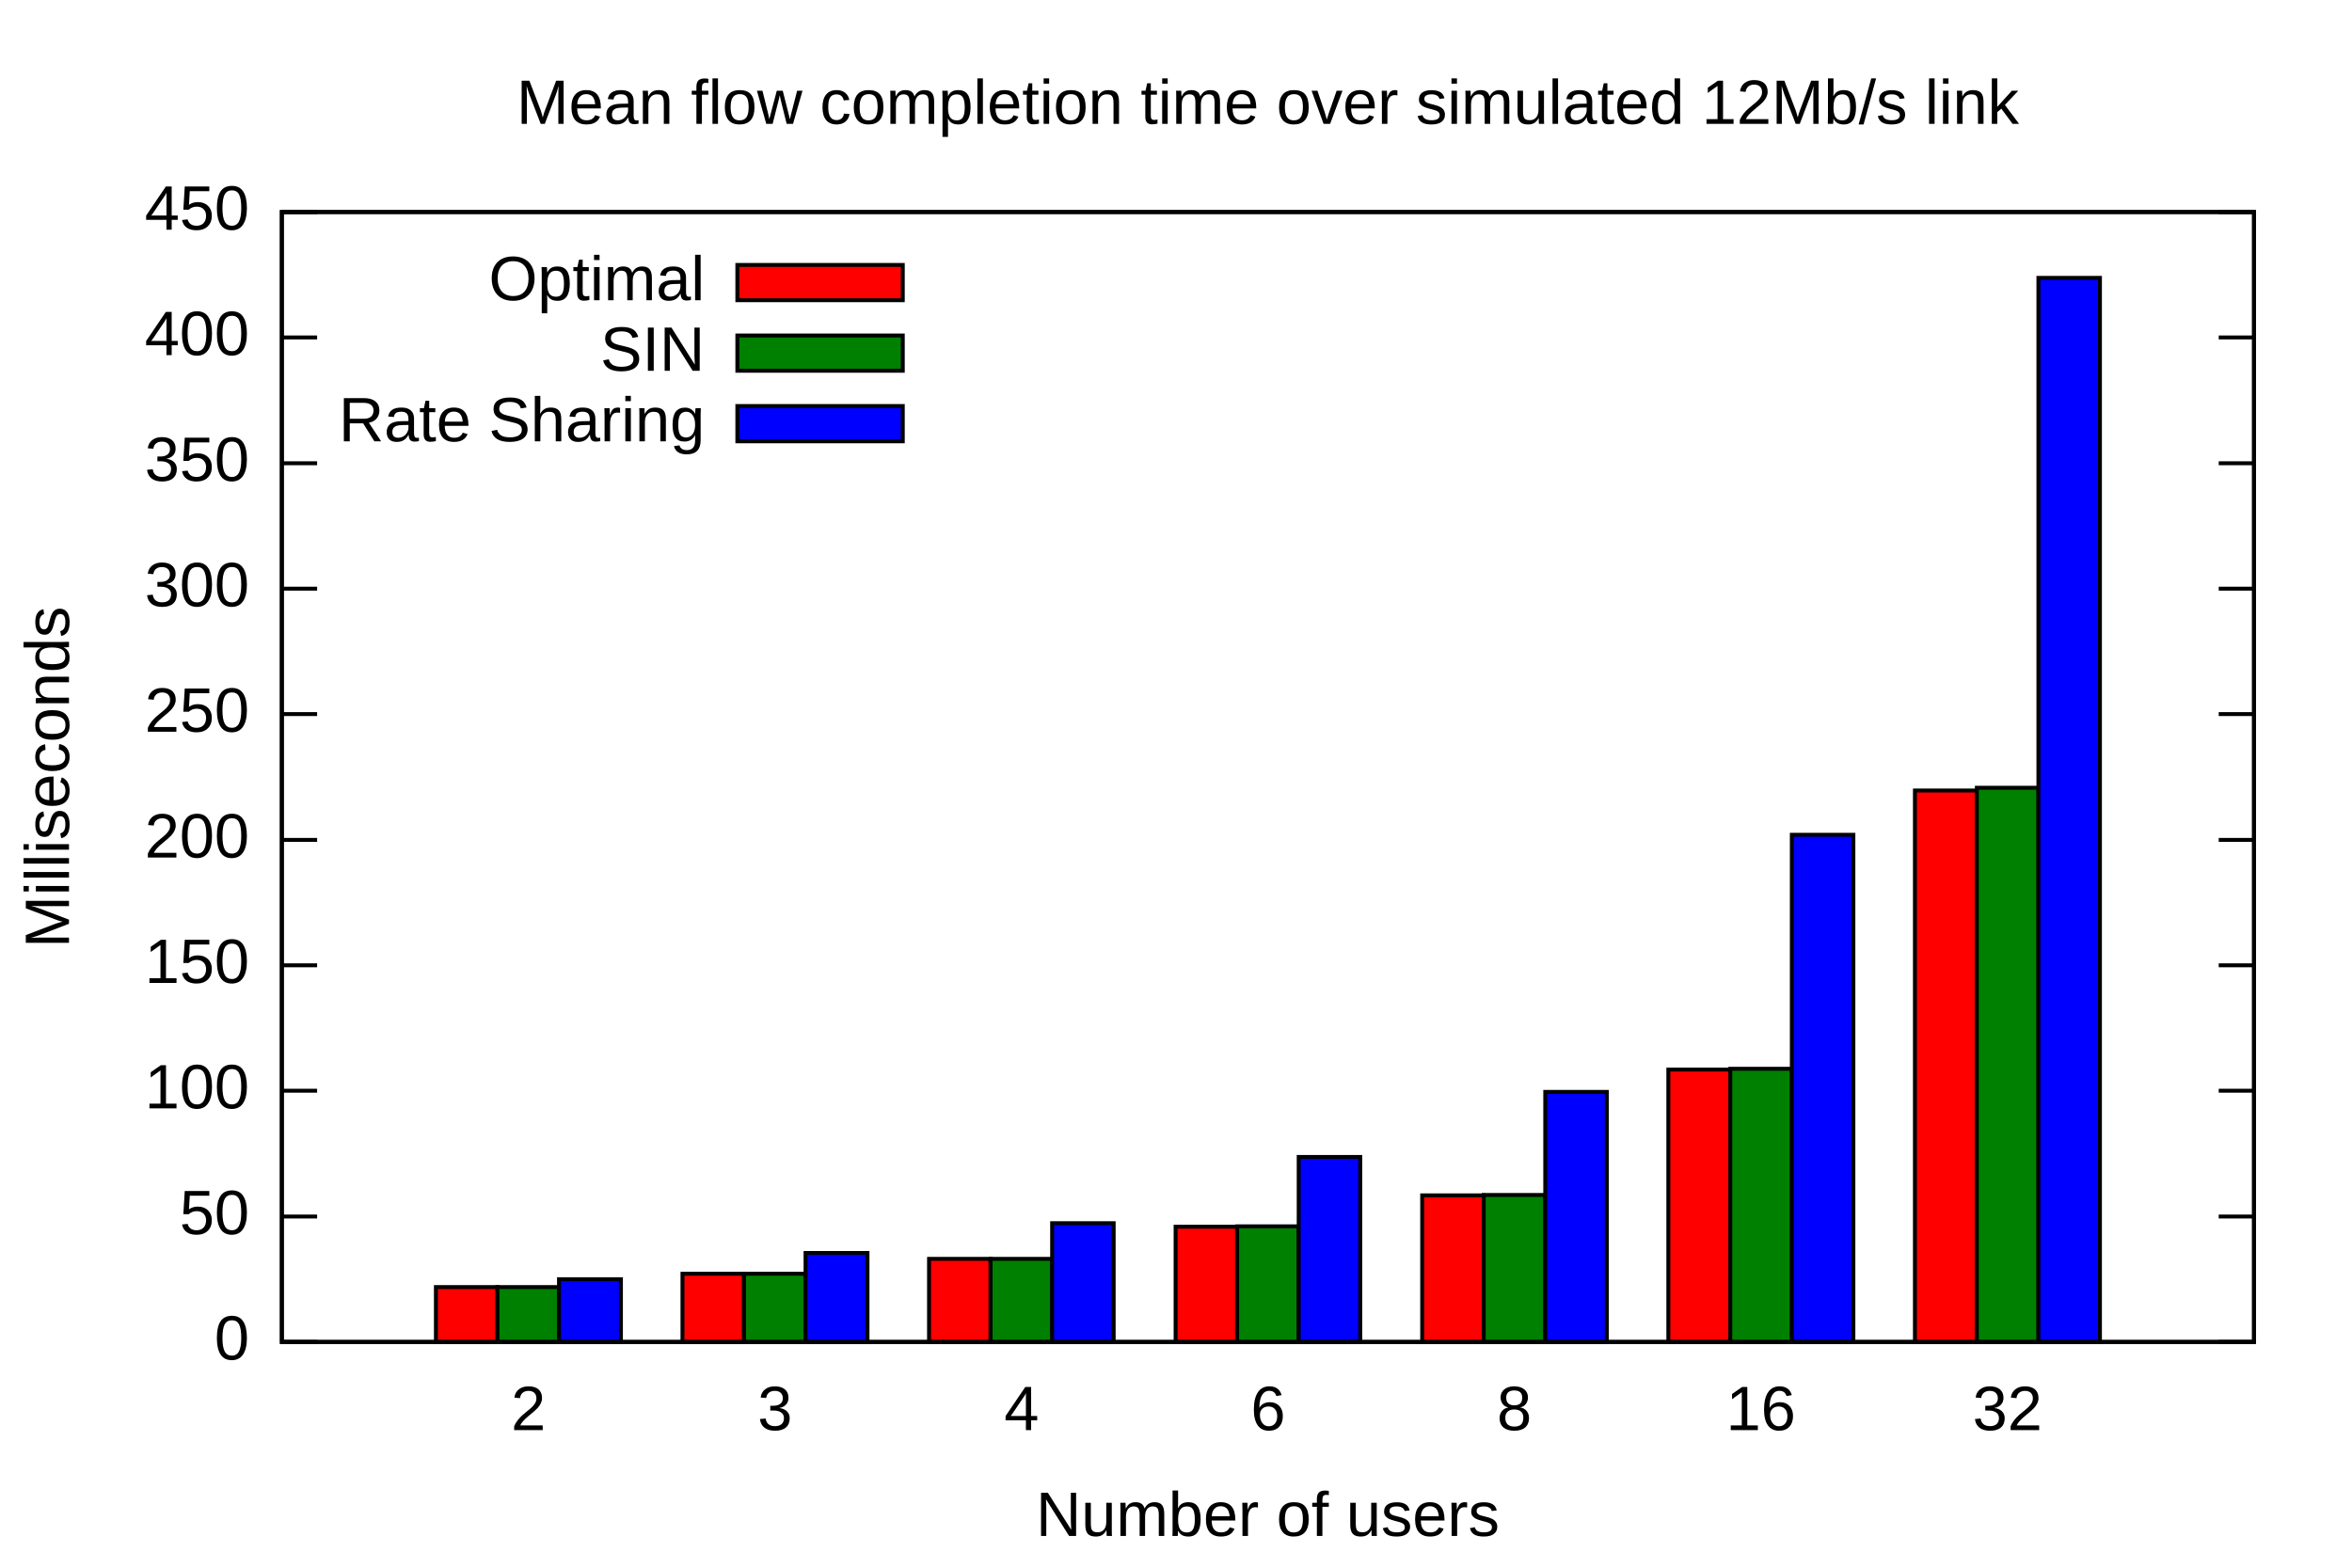
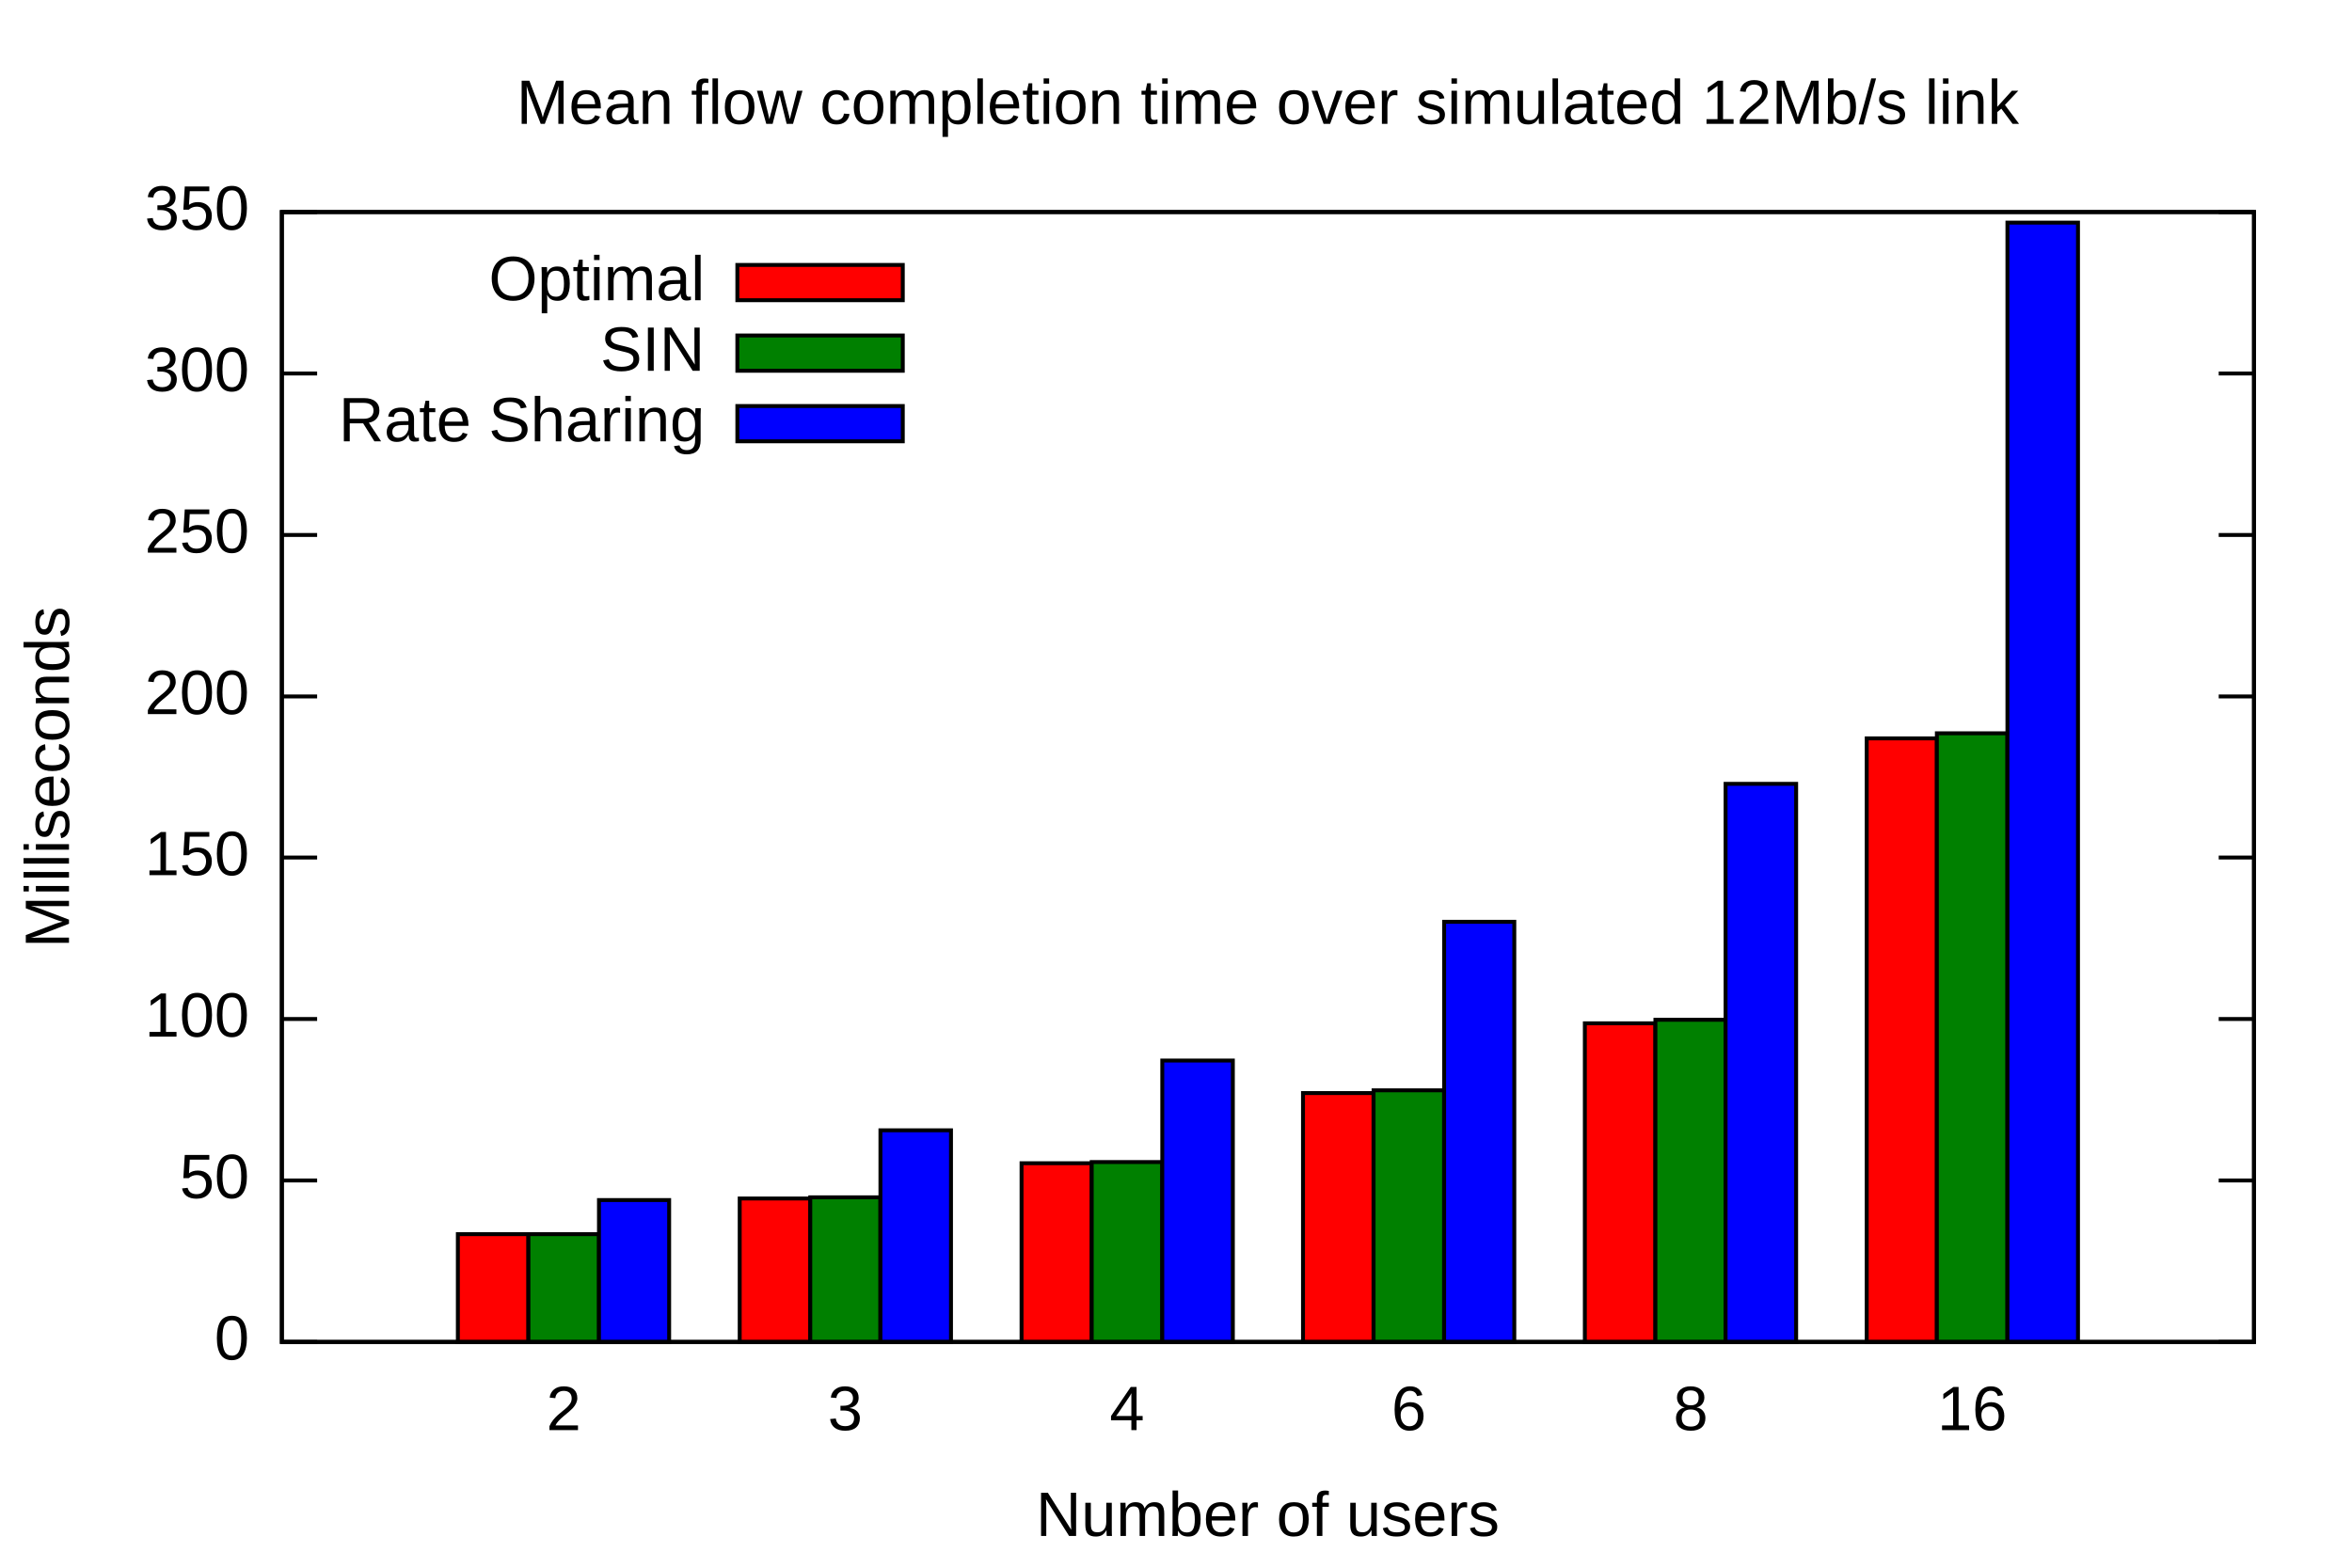
<svg xmlns="http://www.w3.org/2000/svg" xmlns:xlink="http://www.w3.org/1999/xlink" width="600" height="400" viewBox="0 0 600 400">
  <g id="gnuplot_canvas">
    <rect x="0" y="0" width="600" height="400" fill="none" />
    <defs>
      <circle id="gpDot" r="0.5" stroke-width="0.5" />
      <path id="gpPt0" stroke-width="0.222" stroke="currentColor" d="M-1,0 h2 M0,-1 v2" />
      <path id="gpPt1" stroke-width="0.222" stroke="currentColor" d="M-1,-1 L1,1 M1,-1 L-1,1" />
      <path id="gpPt2" stroke-width="0.222" stroke="currentColor" d="M-1,0 L1,0 M0,-1 L0,1 M-1,-1 L1,1 M-1,1 L1,-1" />
      <rect id="gpPt3" stroke-width="0.222" stroke="currentColor" x="-1" y="-1" width="2" height="2" />
      <rect id="gpPt4" stroke-width="0.222" stroke="currentColor" fill="currentColor" x="-1" y="-1" width="2" height="2" />
      <circle id="gpPt5" stroke-width="0.222" stroke="currentColor" cx="0" cy="0" r="1" />
      <use xlink:href="#gpPt5" id="gpPt6" fill="currentColor" stroke="none" />
      <path id="gpPt7" stroke-width="0.222" stroke="currentColor" d="M0,-1.33 L-1.33,0.67 L1.33,0.67 z" />
      <use xlink:href="#gpPt7" id="gpPt8" fill="currentColor" stroke="none" />
      <use xlink:href="#gpPt7" id="gpPt9" stroke="currentColor" transform="rotate(180)" />
      <use xlink:href="#gpPt9" id="gpPt10" fill="currentColor" stroke="none" />
      <use xlink:href="#gpPt3" id="gpPt11" stroke="currentColor" transform="rotate(45)" />
      <use xlink:href="#gpPt11" id="gpPt12" fill="currentColor" stroke="none" />
    </defs>
    <g style="fill:none; color:white; stroke:currentColor; stroke-width:1.00; stroke-linecap:butt; stroke-linejoin:miter">
</g>
    <g style="fill:none; color:black; stroke:currentColor; stroke-width:1.00; stroke-linecap:butt; stroke-linejoin:miter">
      <path stroke="black" d="M71.9,342.4 L80.9,342.4 M575.0,342.4 L566.0,342.4  h0.01" />
      <g transform="translate(63.6,346.9)" style="stroke:none; fill:black; font-family:arial; font-size:12.00pt; text-anchor:end">
        <text> 0</text>
      </g>
-       <path stroke="black" d="M71.9,310.4 L80.9,310.4 M575.0,310.4 L566.0,310.4  h0.01" />
-       <g transform="translate(63.6,314.9)" style="stroke:none; fill:black; font-family:arial; font-size:12.00pt; text-anchor:end">
+       <path stroke="black" d="M71.9,301.2 L80.9,301.2 M575.0,301.2 L566.0,301.2  h0.01" />
+       <g transform="translate(63.6,305.7)" style="stroke:none; fill:black; font-family:arial; font-size:12.00pt; text-anchor:end">
        <text> 50</text>
      </g>
-       <path stroke="black" d="M71.9,278.3 L80.9,278.3 M575.0,278.3 L566.0,278.3  h0.01" />
-       <g transform="translate(63.6,282.8)" style="stroke:none; fill:black; font-family:arial; font-size:12.00pt; text-anchor:end">
+       <path stroke="black" d="M71.9,260.0 L80.9,260.0 M575.0,260.0 L566.0,260.0  h0.01" />
+       <g transform="translate(63.6,264.5)" style="stroke:none; fill:black; font-family:arial; font-size:12.00pt; text-anchor:end">
        <text> 100</text>
      </g>
-       <path stroke="black" d="M71.9,246.3 L80.9,246.3 M575.0,246.3 L566.0,246.3  h0.01" />
-       <g transform="translate(63.6,250.8)" style="stroke:none; fill:black; font-family:arial; font-size:12.00pt; text-anchor:end">
+       <path stroke="black" d="M71.9,218.8 L80.9,218.8 M575.0,218.8 L566.0,218.8  h0.01" />
+       <g transform="translate(63.6,223.3)" style="stroke:none; fill:black; font-family:arial; font-size:12.00pt; text-anchor:end">
        <text> 150</text>
      </g>
-       <path stroke="black" d="M71.9,214.3 L80.9,214.3 M575.0,214.3 L566.0,214.3  h0.01" />
-       <g transform="translate(63.6,218.8)" style="stroke:none; fill:black; font-family:arial; font-size:12.00pt; text-anchor:end">
+       <path stroke="black" d="M71.9,177.7 L80.9,177.7 M575.0,177.7 L566.0,177.7  h0.01" />
+       <g transform="translate(63.6,182.2)" style="stroke:none; fill:black; font-family:arial; font-size:12.00pt; text-anchor:end">
        <text> 200</text>
      </g>
-       <path stroke="black" d="M71.9,182.2 L80.9,182.2 M575.0,182.2 L566.0,182.2  h0.01" />
-       <g transform="translate(63.6,186.7)" style="stroke:none; fill:black; font-family:arial; font-size:12.00pt; text-anchor:end">
+       <path stroke="black" d="M71.9,136.5 L80.9,136.5 M575.0,136.5 L566.0,136.5  h0.01" />
+       <g transform="translate(63.6,141.0)" style="stroke:none; fill:black; font-family:arial; font-size:12.00pt; text-anchor:end">
        <text> 250</text>
      </g>
-       <path stroke="black" d="M71.9,150.2 L80.9,150.2 M575.0,150.2 L566.0,150.2  h0.01" />
-       <g transform="translate(63.6,154.7)" style="stroke:none; fill:black; font-family:arial; font-size:12.00pt; text-anchor:end">
+       <path stroke="black" d="M71.9,95.3 L80.9,95.3 M575.0,95.3 L566.0,95.3  h0.01" />
+       <g transform="translate(63.6,99.8)" style="stroke:none; fill:black; font-family:arial; font-size:12.00pt; text-anchor:end">
        <text> 300</text>
-       </g>
-       <path stroke="black" d="M71.9,118.2 L80.9,118.2 M575.0,118.2 L566.0,118.2  h0.01" />
-       <g transform="translate(63.6,122.7)" style="stroke:none; fill:black; font-family:arial; font-size:12.00pt; text-anchor:end">
-         <text> 350</text>
-       </g>
-       <path stroke="black" d="M71.9,86.1 L80.9,86.1 M575.0,86.1 L566.0,86.1  h0.01" />
-       <g transform="translate(63.6,90.6)" style="stroke:none; fill:black; font-family:arial; font-size:12.00pt; text-anchor:end">
-         <text> 400</text>
      </g>
      <path stroke="black" d="M71.9,54.1 L80.9,54.1 M575.0,54.1 L566.0,54.1  h0.01" />
      <g transform="translate(63.6,58.6)" style="stroke:none; fill:black; font-family:arial; font-size:12.00pt; text-anchor:end">
-         <text> 450</text>
+         <text> 350</text>
      </g>
-       <path stroke="black" d="M134.8,342.4 L134.8,333.4  h0.01" />
-       <g transform="translate(134.8,364.9)" style="stroke:none; fill:black; font-family:arial; font-size:12.00pt; text-anchor:middle">
+       <path stroke="black" d="M143.8,342.4 L143.8,333.4  h0.01" />
+       <g transform="translate(143.8,364.9)" style="stroke:none; fill:black; font-family:arial; font-size:12.00pt; text-anchor:middle">
        <text>2</text>
      </g>
-       <path stroke="black" d="M197.7,342.4 L197.7,333.4  h0.01" />
-       <g transform="translate(197.7,364.9)" style="stroke:none; fill:black; font-family:arial; font-size:12.00pt; text-anchor:middle">
+       <path stroke="black" d="M215.6,342.4 L215.6,333.4  h0.01" />
+       <g transform="translate(215.6,364.9)" style="stroke:none; fill:black; font-family:arial; font-size:12.00pt; text-anchor:middle">
        <text>3</text>
      </g>
-       <path stroke="black" d="M260.6,342.4 L260.6,333.4  h0.01" />
-       <g transform="translate(260.6,364.9)" style="stroke:none; fill:black; font-family:arial; font-size:12.00pt; text-anchor:middle">
+       <path stroke="black" d="M287.5,342.4 L287.5,333.4  h0.01" />
+       <g transform="translate(287.5,364.9)" style="stroke:none; fill:black; font-family:arial; font-size:12.00pt; text-anchor:middle">
        <text>4</text>
      </g>
-       <path stroke="black" d="M323.5,342.4 L323.5,333.4  h0.01" />
-       <g transform="translate(323.5,364.9)" style="stroke:none; fill:black; font-family:arial; font-size:12.00pt; text-anchor:middle">
+       <path stroke="black" d="M359.4,342.4 L359.4,333.4  h0.01" />
+       <g transform="translate(359.4,364.9)" style="stroke:none; fill:black; font-family:arial; font-size:12.00pt; text-anchor:middle">
        <text>6</text>
      </g>
-       <path stroke="black" d="M386.3,342.4 L386.3,333.4  h0.01" />
-       <g transform="translate(386.3,364.9)" style="stroke:none; fill:black; font-family:arial; font-size:12.00pt; text-anchor:middle">
+       <path stroke="black" d="M431.3,342.4 L431.3,333.4  h0.01" />
+       <g transform="translate(431.3,364.9)" style="stroke:none; fill:black; font-family:arial; font-size:12.00pt; text-anchor:middle">
        <text>8</text>
      </g>
-       <path stroke="black" d="M449.2,342.4 L449.2,333.4  h0.01" />
-       <g transform="translate(449.2,364.9)" style="stroke:none; fill:black; font-family:arial; font-size:12.00pt; text-anchor:middle">
+       <path stroke="black" d="M503.1,342.4 L503.1,333.4  h0.01" />
+       <g transform="translate(503.1,364.9)" style="stroke:none; fill:black; font-family:arial; font-size:12.00pt; text-anchor:middle">
        <text>16</text>
-       </g>
-       <path stroke="black" d="M512.1,342.4 L512.1,333.4  h0.01" />
-       <g transform="translate(512.1,364.9)" style="stroke:none; fill:black; font-family:arial; font-size:12.00pt; text-anchor:middle">
-         <text>32</text>
      </g>
      <path stroke="black" d="M71.9,54.1 L71.9,342.4 L575.0,342.4 L575.0,54.1 L71.9,54.1 Z  h0.01" />
      <g transform="translate(17.6,198.3) rotate(270)" style="stroke:none; fill:black; font-family:arial; font-size:12.00pt; text-anchor:middle">
        <text>Milliseconds</text>
      </g>
      <g transform="translate(323.4,391.9)" style="stroke:none; fill:black; font-family:arial; font-size:12.00pt; text-anchor:middle">
        <text>Number of users</text>
      </g>
      <g transform="translate(323.4,31.6)" style="stroke:none; fill:black; font-family:arial; font-size:12.00pt; text-anchor:middle">
        <text>Mean flow completion time over simulated 12Mb/s link</text>
      </g>
    </g>
    <g id="delay_ratio_plot_1">
      <g style="fill:none; color:red; stroke:currentColor; stroke-width:1.00; stroke-linecap:butt; stroke-linejoin:miter">
        <g transform="translate(179.8,76.6)" style="stroke:none; fill:black; font-family:arial; font-size:12.00pt; text-anchor:end">
          <text>Optimal</text>
        </g>
        <g style="stroke:none; shape-rendering:crispEdges">
          <polygon fill="currentColor" points="188.1,76.6 230.3,76.6 230.3,67.6 188.1,67.6 " />
        </g>
        <path stroke="black" d="M188.1,76.6 L230.3,76.6 L230.3,67.6 L188.1,67.6 L188.1,76.6 Z  h0.01" />
        <g style="stroke:none; shape-rendering:crispEdges">
-           <polygon fill="currentColor" points="111.2,342.4 127.0,342.4 127.0,328.3 111.2,328.3 " />
+           <polygon fill="currentColor" points="116.8,342.4 134.9,342.4 134.9,314.8 116.8,314.8 " />
        </g>
-         <path stroke="black" d="M111.2,342.4 L111.2,328.4 L126.9,328.4 L126.9,342.4 L111.2,342.4 Z  h0.01" />
+         <path stroke="black" d="M116.8,342.4 L116.8,314.9 L134.8,314.9 L134.8,342.4 L116.8,342.4 Z  h0.01" />
        <g style="stroke:none; shape-rendering:crispEdges">
-           <polygon fill="currentColor" points="174.1,342.4 189.9,342.4 189.9,324.9 174.1,324.9 " />
+           <polygon fill="currentColor" points="188.7,342.4 206.8,342.4 206.8,305.7 188.7,305.7 " />
        </g>
-         <path stroke="black" d="M174.1,342.4 L174.1,325.0 L189.8,325.0 L189.8,342.4 L174.1,342.4 Z  h0.01" />
+         <path stroke="black" d="M188.7,342.4 L188.7,305.8 L206.7,305.8 L206.7,342.4 L188.7,342.4 Z  h0.01" />
        <g style="stroke:none; shape-rendering:crispEdges">
-           <polygon fill="currentColor" points="237.0,342.4 252.8,342.4 252.8,321.1 237.0,321.1 " />
+           <polygon fill="currentColor" points="260.6,342.4 278.6,342.4 278.6,296.7 260.6,296.7 " />
        </g>
-         <path stroke="black" d="M237.0,342.4 L237.0,321.2 L252.7,321.2 L252.7,342.4 L237.0,342.4 Z  h0.01" />
+         <path stroke="black" d="M260.6,342.4 L260.6,296.8 L278.5,296.8 L278.5,342.4 L260.6,342.4 Z  h0.01" />
        <g style="stroke:none; shape-rendering:crispEdges">
-           <polygon fill="currentColor" points="299.9,342.4 315.7,342.4 315.7,312.9 299.9,312.9 " />
+           <polygon fill="currentColor" points="332.4,342.4 350.5,342.4 350.5,278.8 332.4,278.8 " />
        </g>
-         <path stroke="black" d="M299.9,342.4 L299.9,313.0 L315.6,313.0 L315.6,342.4 L299.9,342.4 Z  h0.01" />
+         <path stroke="black" d="M332.4,342.4 L332.4,278.9 L350.4,278.9 L350.4,342.4 L332.4,342.4 Z  h0.01" />
        <g style="stroke:none; shape-rendering:crispEdges">
-           <polygon fill="currentColor" points="362.8,342.4 378.6,342.4 378.6,304.9 362.8,304.9 " />
+           <polygon fill="currentColor" points="404.3,342.4 422.4,342.4 422.4,261.0 404.3,261.0 " />
        </g>
-         <path stroke="black" d="M362.8,342.4 L362.8,305.0 L378.5,305.0 L378.5,342.4 L362.8,342.4 Z  h0.01" />
+         <path stroke="black" d="M404.3,342.4 L404.3,261.1 L422.3,261.1 L422.3,342.4 L404.3,342.4 Z  h0.01" />
        <g style="stroke:none; shape-rendering:crispEdges">
-           <polygon fill="currentColor" points="425.6,342.4 441.5,342.4 441.5,272.8 425.6,272.8 " />
+           <polygon fill="currentColor" points="476.2,342.4 494.2,342.4 494.2,188.3 476.2,188.3 " />
        </g>
-         <path stroke="black" d="M425.6,342.4 L425.6,272.9 L441.4,272.9 L441.4,342.4 L425.6,342.4 Z  h0.01" />
-         <g style="stroke:none; shape-rendering:crispEdges">
-           <polygon fill="currentColor" points="488.5,342.4 504.4,342.4 504.4,201.6 488.5,201.6 " />
-         </g>
-         <path stroke="black" d="M488.5,342.4 L488.5,201.7 L504.3,201.7 L504.3,342.4 L488.5,342.4 Z  h0.01" />
+         <path stroke="black" d="M476.2,342.4 L476.2,188.4 L494.1,188.4 L494.1,342.4 L476.2,342.4 Z  h0.01" />
      </g>
    </g>
    <g id="delay_ratio_plot_2">
      <g style="fill:none; color:green; stroke:currentColor; stroke-width:1.00; stroke-linecap:butt; stroke-linejoin:miter">
        <g transform="translate(179.8,94.6)" style="stroke:none; fill:black; font-family:arial; font-size:12.00pt; text-anchor:end">
          <text>SIN</text>
        </g>
        <g style="stroke:none; shape-rendering:crispEdges">
          <polygon fill="currentColor" points="188.1,94.6 230.3,94.6 230.3,85.6 188.1,85.6 " />
        </g>
        <path stroke="black" d="M188.1,94.6 L230.3,94.6 L230.3,85.6 L188.1,85.6 L188.1,94.6 Z  h0.01" />
        <g style="stroke:none; shape-rendering:crispEdges">
-           <polygon fill="currentColor" points="126.9,342.4 142.7,342.4 142.7,328.3 126.9,328.3 " />
+           <polygon fill="currentColor" points="134.8,342.4 152.9,342.4 152.9,314.8 134.8,314.8 " />
        </g>
-         <path stroke="black" d="M126.9,342.4 L126.9,328.4 L142.6,328.4 L142.6,342.4 L126.9,342.4 Z  h0.01" />
+         <path stroke="black" d="M134.8,342.4 L134.8,314.9 L152.8,314.9 L152.8,342.4 L134.8,342.4 Z  h0.01" />
        <g style="stroke:none; shape-rendering:crispEdges">
-           <polygon fill="currentColor" points="189.8,342.4 205.6,342.4 205.6,324.9 189.8,324.9 " />
+           <polygon fill="currentColor" points="206.7,342.4 224.7,342.4 224.7,305.4 206.7,305.4 " />
        </g>
-         <path stroke="black" d="M189.8,342.4 L189.8,325.0 L205.5,325.0 L205.5,342.4 L189.8,342.4 Z  h0.01" />
+         <path stroke="black" d="M206.7,342.4 L206.7,305.5 L224.6,305.5 L224.6,342.4 L206.7,342.4 Z  h0.01" />
        <g style="stroke:none; shape-rendering:crispEdges">
-           <polygon fill="currentColor" points="252.7,342.4 268.5,342.4 268.5,321.1 252.7,321.1 " />
+           <polygon fill="currentColor" points="278.5,342.4 296.6,342.4 296.6,296.4 278.5,296.4 " />
        </g>
-         <path stroke="black" d="M252.7,342.4 L252.7,321.2 L268.4,321.2 L268.4,342.4 L252.7,342.4 Z  h0.01" />
+         <path stroke="black" d="M278.5,342.4 L278.5,296.5 L296.5,296.5 L296.5,342.4 L278.5,342.4 Z  h0.01" />
        <g style="stroke:none; shape-rendering:crispEdges">
-           <polygon fill="currentColor" points="315.6,342.4 331.4,342.4 331.4,312.8 315.6,312.8 " />
+           <polygon fill="currentColor" points="350.4,342.4 368.5,342.4 368.5,278.1 350.4,278.1 " />
        </g>
-         <path stroke="black" d="M315.6,342.4 L315.6,312.9 L331.3,312.9 L331.3,342.4 L315.6,342.4 Z  h0.01" />
+         <path stroke="black" d="M350.4,342.4 L350.4,278.2 L368.4,278.2 L368.4,342.4 L350.4,342.4 Z  h0.01" />
        <g style="stroke:none; shape-rendering:crispEdges">
-           <polygon fill="currentColor" points="378.5,342.4 394.3,342.4 394.3,304.8 378.5,304.8 " />
+           <polygon fill="currentColor" points="422.3,342.4 440.3,342.4 440.3,260.1 422.3,260.1 " />
        </g>
-         <path stroke="black" d="M378.5,342.4 L378.5,304.9 L394.2,304.9 L394.2,342.4 L378.5,342.4 Z  h0.01" />
+         <path stroke="black" d="M422.3,342.4 L422.3,260.2 L440.2,260.2 L440.2,342.4 L422.3,342.4 Z  h0.01" />
        <g style="stroke:none; shape-rendering:crispEdges">
-           <polygon fill="currentColor" points="441.4,342.4 457.2,342.4 457.2,272.6 441.4,272.6 " />
+           <polygon fill="currentColor" points="494.1,342.4 512.2,342.4 512.2,187.0 494.1,187.0 " />
        </g>
-         <path stroke="black" d="M441.4,342.4 L441.4,272.7 L457.1,272.7 L457.1,342.4 L441.4,342.4 Z  h0.01" />
-         <g style="stroke:none; shape-rendering:crispEdges">
-           <polygon fill="currentColor" points="504.3,342.4 520.1,342.4 520.1,200.9 504.3,200.9 " />
-         </g>
-         <path stroke="black" d="M504.3,342.4 L504.3,201.0 L520.0,201.0 L520.0,342.4 L504.3,342.4 Z  h0.01" />
+         <path stroke="black" d="M494.1,342.4 L494.1,187.1 L512.1,187.1 L512.1,342.4 L494.1,342.4 Z  h0.01" />
      </g>
    </g>
    <g id="delay_ratio_plot_3">
      <g style="fill:none; color:blue; stroke:currentColor; stroke-width:1.00; stroke-linecap:butt; stroke-linejoin:miter">
        <g transform="translate(179.8,112.6)" style="stroke:none; fill:black; font-family:arial; font-size:12.00pt; text-anchor:end">
          <text>Rate Sharing</text>
        </g>
        <g style="stroke:none; shape-rendering:crispEdges">
          <polygon fill="currentColor" points="188.1,112.6 230.3,112.6 230.3,103.6 188.1,103.6 " />
        </g>
        <path stroke="black" d="M188.1,112.6 L230.3,112.6 L230.3,103.6 L188.1,103.6 L188.1,112.6 Z  h0.01" />
        <g style="stroke:none; shape-rendering:crispEdges">
-           <polygon fill="currentColor" points="142.6,342.4 158.5,342.4 158.5,326.3 142.6,326.3 " />
+           <polygon fill="currentColor" points="152.8,342.4 170.8,342.4 170.8,306.1 152.8,306.1 " />
        </g>
-         <path stroke="black" d="M142.6,342.4 L142.6,326.4 L158.4,326.4 L158.4,342.4 L142.6,342.4 Z  h0.01" />
+         <path stroke="black" d="M152.8,342.4 L152.8,306.2 L170.7,306.2 L170.7,342.4 L152.8,342.4 Z  h0.01" />
        <g style="stroke:none; shape-rendering:crispEdges">
-           <polygon fill="currentColor" points="205.5,342.4 221.4,342.4 221.4,319.6 205.5,319.6 " />
+           <polygon fill="currentColor" points="224.6,342.4 242.7,342.4 242.7,288.3 224.6,288.3 " />
        </g>
-         <path stroke="black" d="M205.5,342.4 L205.5,319.7 L221.3,319.7 L221.3,342.4 L205.5,342.4 Z  h0.01" />
+         <path stroke="black" d="M224.6,342.4 L224.6,288.4 L242.6,288.4 L242.6,342.4 L224.6,342.4 Z  h0.01" />
        <g style="stroke:none; shape-rendering:crispEdges">
-           <polygon fill="currentColor" points="268.4,342.4 284.2,342.4 284.2,312.0 268.4,312.0 " />
+           <polygon fill="currentColor" points="296.5,342.4 314.6,342.4 314.6,270.5 296.5,270.5 " />
        </g>
-         <path stroke="black" d="M268.4,342.4 L268.4,312.1 L284.1,312.1 L284.1,342.4 L268.4,342.4 Z  h0.01" />
+         <path stroke="black" d="M296.5,342.4 L296.5,270.6 L314.5,270.6 L314.5,342.4 L296.5,342.4 Z  h0.01" />
        <g style="stroke:none; shape-rendering:crispEdges">
-           <polygon fill="currentColor" points="331.3,342.4 347.1,342.4 347.1,295.1 331.3,295.1 " />
+           <polygon fill="currentColor" points="368.4,342.4 386.4,342.4 386.4,235.1 368.4,235.1 " />
        </g>
-         <path stroke="black" d="M331.3,342.4 L331.3,295.2 L347.0,295.2 L347.0,342.4 L331.3,342.4 Z  h0.01" />
+         <path stroke="black" d="M368.4,342.4 L368.4,235.2 L386.3,235.2 L386.3,342.4 L368.4,342.4 Z  h0.01" />
        <g style="stroke:none; shape-rendering:crispEdges">
-           <polygon fill="currentColor" points="394.2,342.4 410.0,342.4 410.0,278.5 394.2,278.5 " />
+           <polygon fill="currentColor" points="440.2,342.4 458.3,342.4 458.3,199.9 440.2,199.9 " />
        </g>
-         <path stroke="black" d="M394.2,342.4 L394.2,278.6 L409.9,278.6 L409.9,342.4 L394.2,342.4 Z  h0.01" />
+         <path stroke="black" d="M440.2,342.4 L440.2,200.0 L458.2,200.0 L458.2,342.4 L440.2,342.4 Z  h0.01" />
        <g style="stroke:none; shape-rendering:crispEdges">
-           <polygon fill="currentColor" points="457.1,342.4 472.9,342.4 472.9,212.9 457.1,212.9 " />
+           <polygon fill="currentColor" points="512.1,342.4 530.2,342.4 530.2,56.7 512.1,56.7 " />
        </g>
-         <path stroke="black" d="M457.1,342.4 L457.1,213.0 L472.8,213.0 L472.8,342.4 L457.1,342.4 Z  h0.01" />
-         <g style="stroke:none; shape-rendering:crispEdges">
-           <polygon fill="currentColor" points="520.0,342.4 535.8,342.4 535.8,70.8 520.0,70.8 " />
-         </g>
-         <path stroke="black" d="M520.0,342.4 L520.0,70.9 L535.7,70.9 L535.7,342.4 L520.0,342.4 Z  h0.01" />
+         <path stroke="black" d="M512.1,342.4 L512.1,56.8 L530.1,56.8 L530.1,342.4 L512.1,342.4 Z  h0.01" />
      </g>
    </g>
    <g style="fill:none; color:black; stroke:currentColor; stroke-width:1.00; stroke-linecap:butt; stroke-linejoin:miter">
      <path stroke="black" d="M71.9,54.1 L71.9,342.4 L575.0,342.4 L575.0,54.1 L71.9,54.1 Z  h0.01" />
    </g>
  </g>
</svg>
